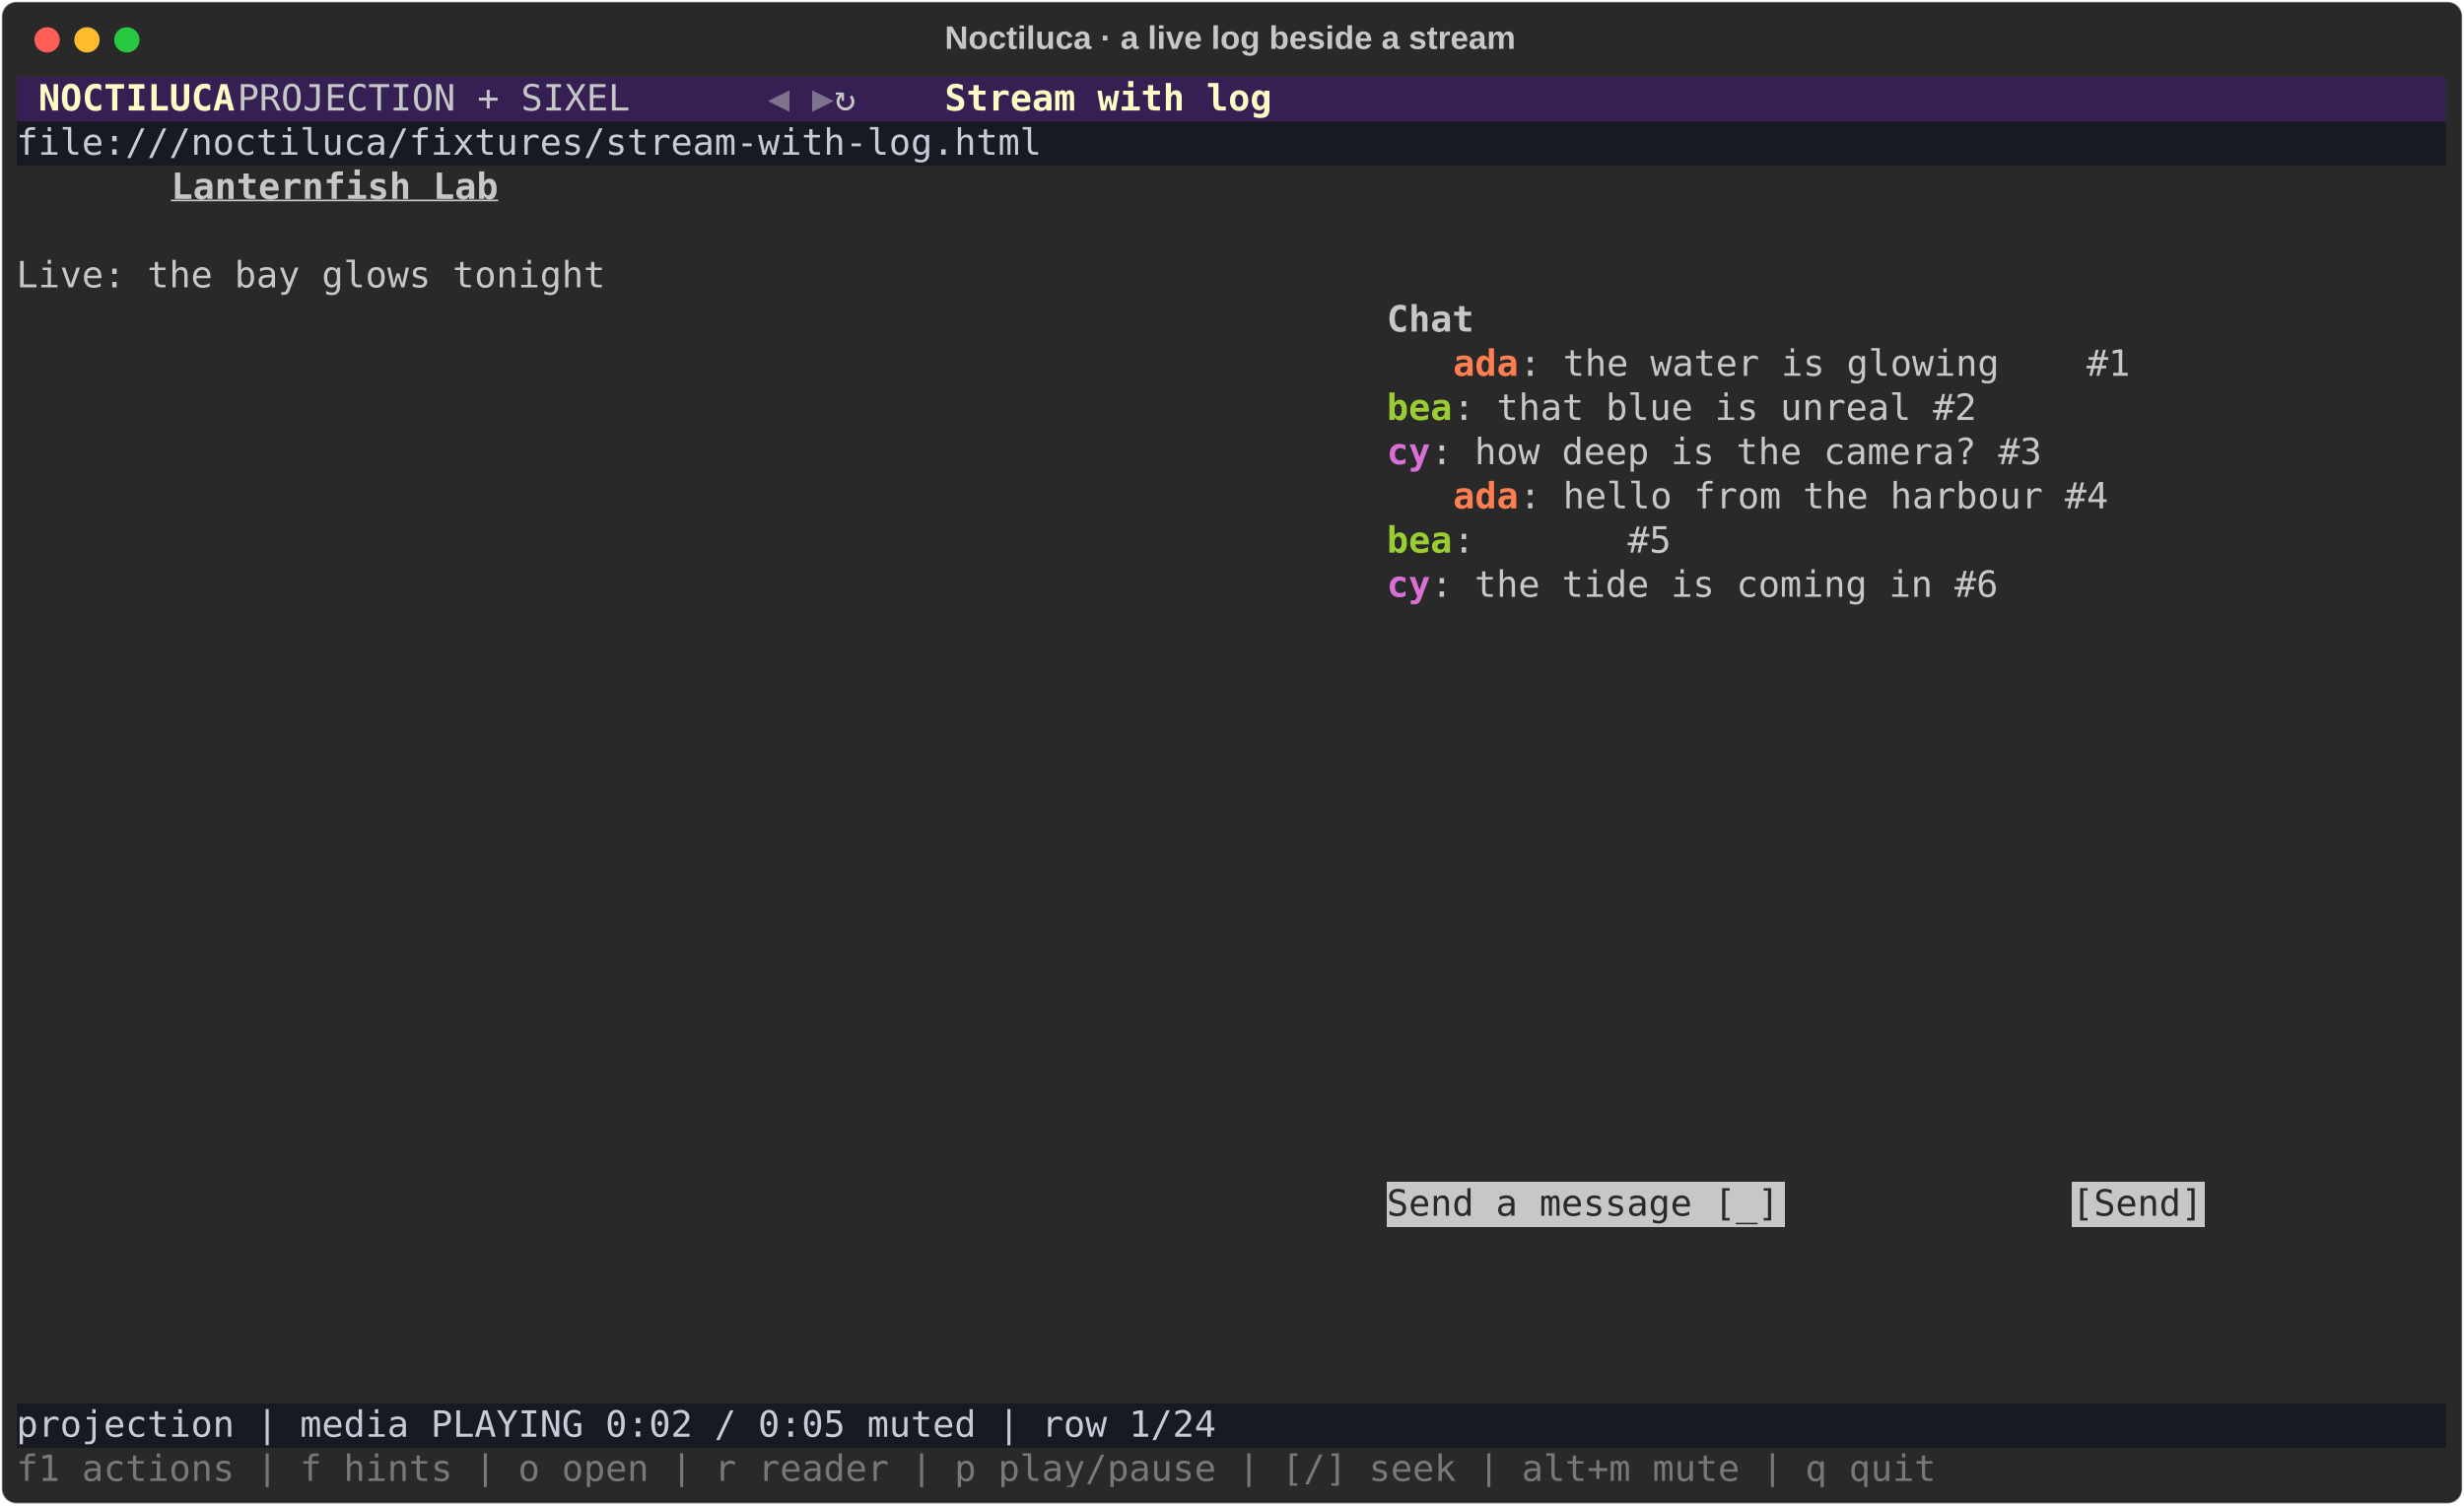
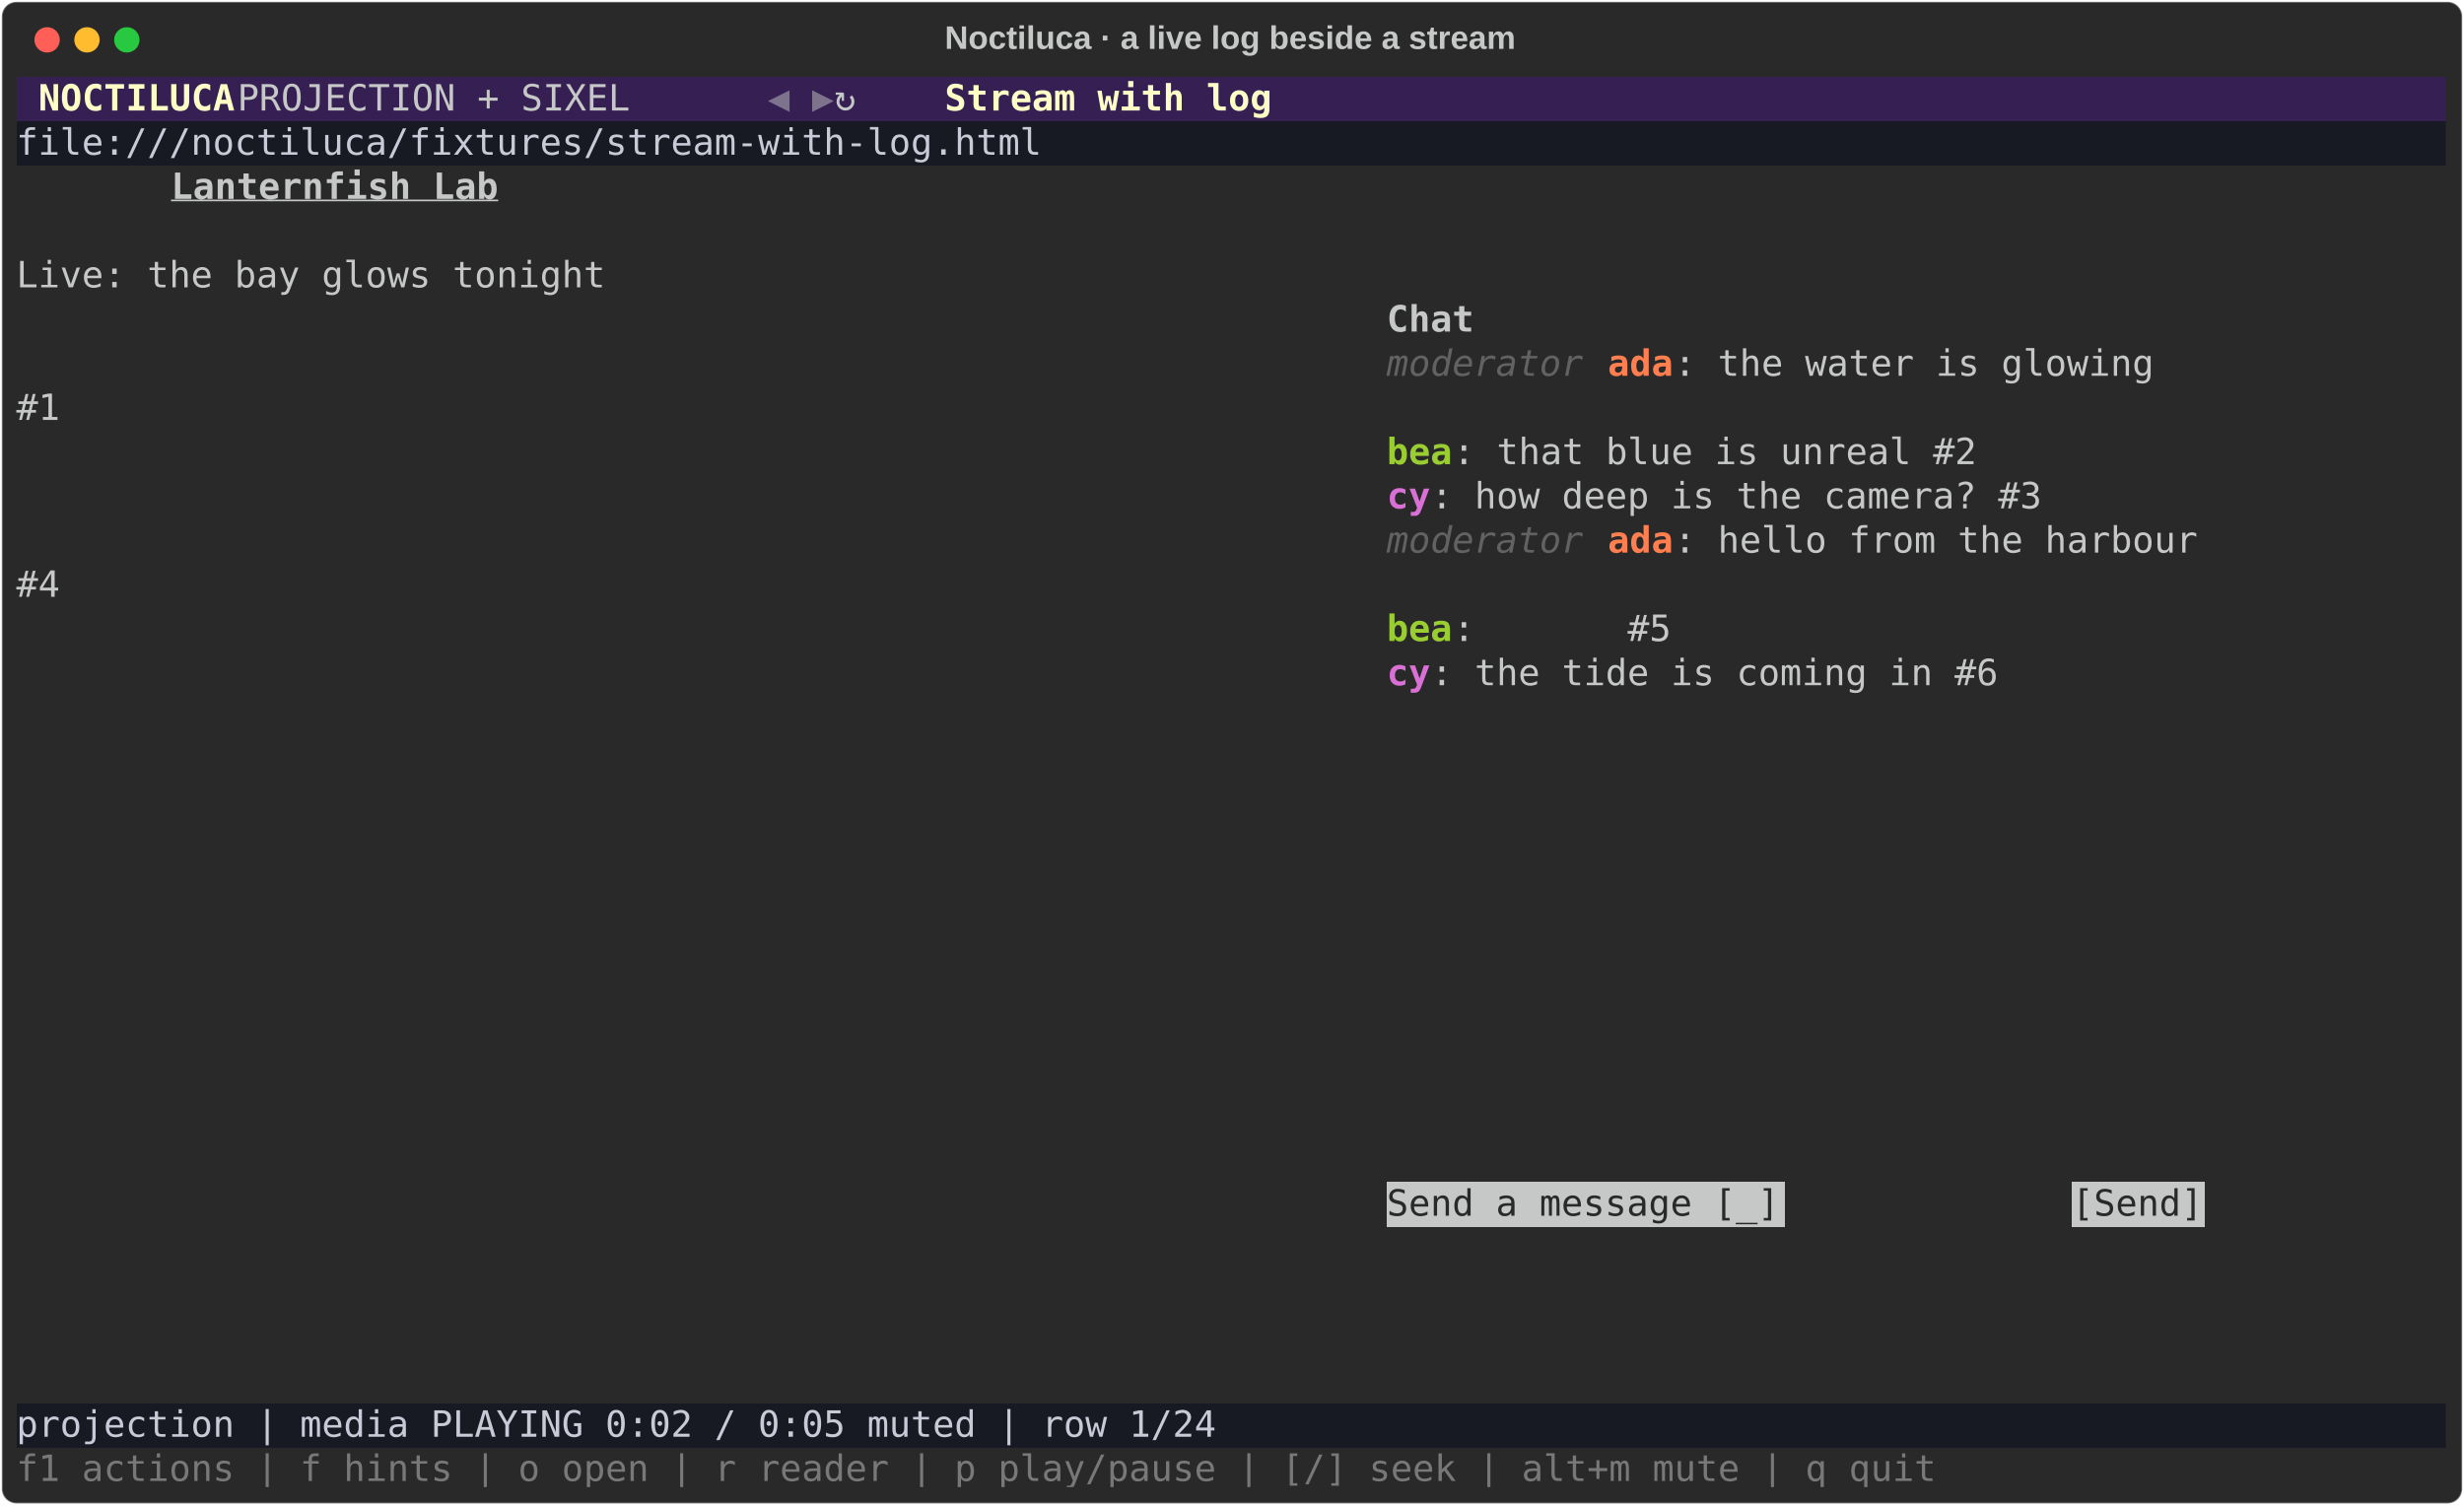
<svg xmlns="http://www.w3.org/2000/svg" class="rich-terminal" viewBox="0 0 1360 830.8">
  <style>

    @font-face {
        font-family: "Fira Code";
        src: local("FiraCode-Regular"),
                url("https://cdnjs.cloudflare.com/ajax/libs/firacode/6.2.0/woff2/FiraCode-Regular.woff2") format("woff2"),
                url("https://cdnjs.cloudflare.com/ajax/libs/firacode/6.2.0/woff/FiraCode-Regular.woff") format("woff");
        font-style: normal;
        font-weight: 400;
    }
    @font-face {
        font-family: "Fira Code";
        src: local("FiraCode-Bold"),
                url("https://cdnjs.cloudflare.com/ajax/libs/firacode/6.2.0/woff2/FiraCode-Bold.woff2") format("woff2"),
                url("https://cdnjs.cloudflare.com/ajax/libs/firacode/6.2.0/woff/FiraCode-Bold.woff") format("woff");
        font-style: bold;
        font-weight: 700;
    }

    .rich-record-matrix {
        font-family: Fira Code, monospace;
        font-size: 20px;
        line-height: 24.4px;
        font-variant-east-asian: full-width;
    }

    .rich-record-title {
        font-size: 18px;
        font-weight: bold;
        font-family: arial;
    }

    .rich-record-r1 { fill: #c5c8c6 }
.rich-record-r2 { fill: #fdfdc5;font-weight: bold }
.rich-record-r3 { fill: #7d738c }
.rich-record-r4 { fill: #c8cbd7 }
.rich-record-r5 { fill: #c5c8c6;font-weight: bold;text-decoration: underline; }
.rich-record-r6 { fill: #c5c8c6;font-weight: bold }
- .rich-record-r7 { fill: #ff7f50;font-weight: bold }
- .rich-record-r8 { fill: #9acd32;font-weight: bold }
- .rich-record-r9 { fill: #da70d6;font-weight: bold }
- .rich-record-r10 { fill: #292929 }
- .rich-record-r11 { fill: #777877 }
+ .rich-record-r7 { fill: #616261;font-style: italic; }
+ .rich-record-r8 { fill: #ff7f50;font-weight: bold }
+ .rich-record-r9 { fill: #9acd32;font-weight: bold }
+ .rich-record-r10 { fill: #da70d6;font-weight: bold }
+ .rich-record-r11 { fill: #292929 }
+ .rich-record-r12 { fill: #777877 }
    </style>
  <defs>
    <clipPath id="rich-record-clip-terminal">
      <rect x="0" y="0" width="1341.0" height="779.8" />
    </clipPath>
    <clipPath id="rich-record-line-0">
      <rect x="0" y="1.5" width="1342" height="24.65" />
    </clipPath>
    <clipPath id="rich-record-line-1">
      <rect x="0" y="25.9" width="1342" height="24.65" />
    </clipPath>
    <clipPath id="rich-record-line-2">
      <rect x="0" y="50.3" width="1342" height="24.65" />
    </clipPath>
    <clipPath id="rich-record-line-3">
      <rect x="0" y="74.7" width="1342" height="24.65" />
    </clipPath>
    <clipPath id="rich-record-line-4">
      <rect x="0" y="99.1" width="1342" height="24.65" />
    </clipPath>
    <clipPath id="rich-record-line-5">
      <rect x="0" y="123.5" width="1342" height="24.65" />
    </clipPath>
    <clipPath id="rich-record-line-6">
      <rect x="0" y="147.9" width="1342" height="24.65" />
    </clipPath>
    <clipPath id="rich-record-line-7">
      <rect x="0" y="172.3" width="1342" height="24.65" />
    </clipPath>
    <clipPath id="rich-record-line-8">
      <rect x="0" y="196.7" width="1342" height="24.65" />
    </clipPath>
    <clipPath id="rich-record-line-9">
      <rect x="0" y="221.1" width="1342" height="24.65" />
    </clipPath>
    <clipPath id="rich-record-line-10">
      <rect x="0" y="245.5" width="1342" height="24.65" />
    </clipPath>
    <clipPath id="rich-record-line-11">
      <rect x="0" y="269.9" width="1342" height="24.65" />
    </clipPath>
    <clipPath id="rich-record-line-12">
      <rect x="0" y="294.3" width="1342" height="24.65" />
    </clipPath>
    <clipPath id="rich-record-line-13">
      <rect x="0" y="318.7" width="1342" height="24.65" />
    </clipPath>
    <clipPath id="rich-record-line-14">
      <rect x="0" y="343.1" width="1342" height="24.65" />
    </clipPath>
    <clipPath id="rich-record-line-15">
      <rect x="0" y="367.5" width="1342" height="24.65" />
    </clipPath>
    <clipPath id="rich-record-line-16">
      <rect x="0" y="391.9" width="1342" height="24.65" />
    </clipPath>
    <clipPath id="rich-record-line-17">
      <rect x="0" y="416.3" width="1342" height="24.65" />
    </clipPath>
    <clipPath id="rich-record-line-18">
      <rect x="0" y="440.7" width="1342" height="24.65" />
    </clipPath>
    <clipPath id="rich-record-line-19">
      <rect x="0" y="465.1" width="1342" height="24.65" />
    </clipPath>
    <clipPath id="rich-record-line-20">
      <rect x="0" y="489.5" width="1342" height="24.65" />
    </clipPath>
    <clipPath id="rich-record-line-21">
      <rect x="0" y="513.9" width="1342" height="24.65" />
    </clipPath>
    <clipPath id="rich-record-line-22">
      <rect x="0" y="538.3" width="1342" height="24.65" />
    </clipPath>
    <clipPath id="rich-record-line-23">
      <rect x="0" y="562.7" width="1342" height="24.65" />
    </clipPath>
    <clipPath id="rich-record-line-24">
      <rect x="0" y="587.1" width="1342" height="24.65" />
    </clipPath>
    <clipPath id="rich-record-line-25">
      <rect x="0" y="611.5" width="1342" height="24.65" />
    </clipPath>
    <clipPath id="rich-record-line-26">
      <rect x="0" y="635.9" width="1342" height="24.65" />
    </clipPath>
    <clipPath id="rich-record-line-27">
      <rect x="0" y="660.3" width="1342" height="24.65" />
    </clipPath>
    <clipPath id="rich-record-line-28">
      <rect x="0" y="684.7" width="1342" height="24.65" />
    </clipPath>
    <clipPath id="rich-record-line-29">
      <rect x="0" y="709.1" width="1342" height="24.65" />
    </clipPath>
    <clipPath id="rich-record-line-30">
      <rect x="0" y="733.5" width="1342" height="24.65" />
    </clipPath>
  </defs>
  <rect fill="#292929" stroke="rgba(255,255,255,0.35)" stroke-width="1" x="1" y="1" width="1358" height="828.8" rx="8" />
  <text class="rich-record-title" fill="#c5c8c6" text-anchor="middle" x="679" y="27">Noctiluca · a live log beside a stream</text>
  <g transform="translate(26,22)">
    <circle cx="0" cy="0" r="7" fill="#ff5f57" />
    <circle cx="22" cy="0" r="7" fill="#febc2e" />
    <circle cx="44" cy="0" r="7" fill="#28c840" />
  </g>
  <g transform="translate(9, 41)" clip-path="url(#rich-record-clip-terminal)">
    <rect fill="#351f53" x="0" y="1.5" width="12.2" height="24.65" shape-rendering="crispEdges" />
    <rect fill="#351f53" x="12.2" y="1.5" width="109.8" height="24.65" shape-rendering="crispEdges" />
    <rect fill="#351f53" x="122" y="1.5" width="292.8" height="24.65" shape-rendering="crispEdges" />
    <rect fill="#351f53" x="414.8" y="1.5" width="12.2" height="24.65" shape-rendering="crispEdges" />
    <rect fill="#351f53" x="427" y="1.5" width="12.2" height="24.65" shape-rendering="crispEdges" />
    <rect fill="#351f53" x="439.2" y="1.5" width="12.2" height="24.65" shape-rendering="crispEdges" />
    <rect fill="#351f53" x="451.4" y="1.5" width="61" height="24.65" shape-rendering="crispEdges" />
    <rect fill="#351f53" x="512.4" y="1.5" width="183" height="24.65" shape-rendering="crispEdges" />
    <rect fill="#351f53" x="695.4" y="1.5" width="646.6" height="24.65" shape-rendering="crispEdges" />
    <rect fill="#181a23" x="0" y="25.9" width="1342" height="24.65" shape-rendering="crispEdges" />
    <rect fill="#c5c8c6" x="756.4" y="611.5" width="219.6" height="24.65" shape-rendering="crispEdges" />
    <rect fill="#c5c8c6" x="1134.6" y="611.5" width="73.2" height="24.65" shape-rendering="crispEdges" />
    <rect fill="#181a23" x="0" y="733.5" width="1342" height="24.65" shape-rendering="crispEdges" />
    <g class="rich-record-matrix">
      <text class="rich-record-r2" x="12.2" y="20" textLength="109.8" clip-path="url(#rich-record-line-0)">NOCTILUCA</text>
      <text class="rich-record-r1" x="122" y="20" textLength="292.8" clip-path="url(#rich-record-line-0)">   PROJECTION + SIXEL   </text>
      <text class="rich-record-r3" x="414.8" y="20" textLength="12.2" clip-path="url(#rich-record-line-0)">◀</text>
      <text class="rich-record-r3" x="439.2" y="20" textLength="12.2" clip-path="url(#rich-record-line-0)">▶</text>
      <text class="rich-record-r1" x="451.4" y="20" textLength="61" clip-path="url(#rich-record-line-0)"> ↻   </text>
      <text class="rich-record-r2" x="512.4" y="20" textLength="183" clip-path="url(#rich-record-line-0)">Stream with log</text>
      <text class="rich-record-r1" x="1342" y="20" textLength="12.2" clip-path="url(#rich-record-line-0)">
</text>
      <text class="rich-record-r4" x="0" y="44.4" textLength="1342" clip-path="url(#rich-record-line-1)"> file:///noctiluca/fixtures/stream-with-log.html                                                              </text>
      <text class="rich-record-r1" x="1342" y="44.4" textLength="12.2" clip-path="url(#rich-record-line-1)">
</text>
      <text class="rich-record-r5" x="85.4" y="68.8" textLength="183" clip-path="url(#rich-record-line-2)">Lanternfish Lab</text>
      <text class="rich-record-r1" x="1342" y="68.8" textLength="12.2" clip-path="url(#rich-record-line-2)">
</text>
      <text class="rich-record-r1" x="1342" y="93.2" textLength="12.2" clip-path="url(#rich-record-line-3)">
</text>
      <text class="rich-record-r1" x="0" y="117.6" textLength="1342" clip-path="url(#rich-record-line-4)">       Live: the bay glows tonight                                                                            </text>
      <text class="rich-record-r1" x="1342" y="117.6" textLength="12.2" clip-path="url(#rich-record-line-4)">
</text>
      <text class="rich-record-r6" x="756.4" y="142" textLength="48.8" clip-path="url(#rich-record-line-5)">Chat</text>
      <text class="rich-record-r1" x="1342" y="142" textLength="12.2" clip-path="url(#rich-record-line-5)">
</text>
-       <text class="rich-record-r7" x="793" y="166.4" textLength="36.6" clip-path="url(#rich-record-line-6)">ada</text>
-       <text class="rich-record-r1" x="829.6" y="166.4" textLength="512.4" clip-path="url(#rich-record-line-6)">: the water is glowing    #1              </text>
+       <text class="rich-record-r7" x="756.4" y="166.4" textLength="109.8" clip-path="url(#rich-record-line-6)">moderator</text>
+       <text class="rich-record-r8" x="878.4" y="166.4" textLength="36.6" clip-path="url(#rich-record-line-6)">ada</text>
+       <text class="rich-record-r1" x="915" y="166.4" textLength="427" clip-path="url(#rich-record-line-6)">: the water is glowing             </text>
      <text class="rich-record-r1" x="1342" y="166.4" textLength="12.2" clip-path="url(#rich-record-line-6)">
</text>
-       <text class="rich-record-r8" x="756.4" y="190.8" textLength="36.6" clip-path="url(#rich-record-line-7)">bea</text>
-       <text class="rich-record-r1" x="793" y="190.8" textLength="549" clip-path="url(#rich-record-line-7)">: that blue is unreal #2                     </text>
+       <text class="rich-record-r1" x="0" y="190.8" textLength="1342" clip-path="url(#rich-record-line-7)">                                                                 #1                                           </text>
      <text class="rich-record-r1" x="1342" y="190.8" textLength="12.2" clip-path="url(#rich-record-line-7)">
</text>
-       <text class="rich-record-r9" x="756.4" y="215.2" textLength="24.4" clip-path="url(#rich-record-line-8)">cy</text>
-       <text class="rich-record-r1" x="780.8" y="215.2" textLength="561.2" clip-path="url(#rich-record-line-8)">: how deep is the camera? #3                  </text>
+       <text class="rich-record-r9" x="756.4" y="215.2" textLength="36.6" clip-path="url(#rich-record-line-8)">bea</text>
+       <text class="rich-record-r1" x="793" y="215.2" textLength="549" clip-path="url(#rich-record-line-8)">: that blue is unreal #2                     </text>
      <text class="rich-record-r1" x="1342" y="215.2" textLength="12.2" clip-path="url(#rich-record-line-8)">
</text>
-       <text class="rich-record-r7" x="793" y="239.6" textLength="36.6" clip-path="url(#rich-record-line-9)">ada</text>
-       <text class="rich-record-r1" x="829.6" y="239.6" textLength="512.4" clip-path="url(#rich-record-line-9)">: hello from the harbour #4               </text>
+       <text class="rich-record-r10" x="756.4" y="239.6" textLength="24.4" clip-path="url(#rich-record-line-9)">cy</text>
+       <text class="rich-record-r1" x="780.8" y="239.6" textLength="561.2" clip-path="url(#rich-record-line-9)">: how deep is the camera? #3                  </text>
      <text class="rich-record-r1" x="1342" y="239.6" textLength="12.2" clip-path="url(#rich-record-line-9)">
</text>
-       <text class="rich-record-r8" x="756.4" y="264" textLength="36.6" clip-path="url(#rich-record-line-10)">bea</text>
-       <text class="rich-record-r1" x="793" y="264" textLength="549" clip-path="url(#rich-record-line-10)">:       #5                                   </text>
+       <text class="rich-record-r7" x="756.4" y="264" textLength="109.8" clip-path="url(#rich-record-line-10)">moderator</text>
+       <text class="rich-record-r8" x="878.4" y="264" textLength="36.6" clip-path="url(#rich-record-line-10)">ada</text>
+       <text class="rich-record-r1" x="915" y="264" textLength="427" clip-path="url(#rich-record-line-10)">: hello from the harbour           </text>
      <text class="rich-record-r1" x="1342" y="264" textLength="12.2" clip-path="url(#rich-record-line-10)">
</text>
-       <text class="rich-record-r9" x="756.4" y="288.4" textLength="24.4" clip-path="url(#rich-record-line-11)">cy</text>
-       <text class="rich-record-r1" x="780.8" y="288.4" textLength="561.2" clip-path="url(#rich-record-line-11)">: the tide is coming in #6                    </text>
+       <text class="rich-record-r1" x="0" y="288.4" textLength="1342" clip-path="url(#rich-record-line-11)">                                                              #4                                              </text>
      <text class="rich-record-r1" x="1342" y="288.4" textLength="12.2" clip-path="url(#rich-record-line-11)">
</text>
+       <text class="rich-record-r9" x="756.4" y="312.8" textLength="36.6" clip-path="url(#rich-record-line-12)">bea</text>
+       <text class="rich-record-r1" x="793" y="312.8" textLength="549" clip-path="url(#rich-record-line-12)">:       #5                                   </text>
      <text class="rich-record-r1" x="1342" y="312.8" textLength="12.2" clip-path="url(#rich-record-line-12)">
</text>
+       <text class="rich-record-r10" x="756.4" y="337.2" textLength="24.4" clip-path="url(#rich-record-line-13)">cy</text>
+       <text class="rich-record-r1" x="780.8" y="337.2" textLength="561.2" clip-path="url(#rich-record-line-13)">: the tide is coming in #6                    </text>
      <text class="rich-record-r1" x="1342" y="337.2" textLength="12.2" clip-path="url(#rich-record-line-13)">
</text>
      <text class="rich-record-r1" x="1342" y="361.6" textLength="12.2" clip-path="url(#rich-record-line-14)">
</text>
      <text class="rich-record-r1" x="1342" y="386" textLength="12.2" clip-path="url(#rich-record-line-15)">
</text>
      <text class="rich-record-r1" x="1342" y="410.4" textLength="12.2" clip-path="url(#rich-record-line-16)">
</text>
      <text class="rich-record-r1" x="1342" y="434.8" textLength="12.2" clip-path="url(#rich-record-line-17)">
</text>
      <text class="rich-record-r1" x="1342" y="459.2" textLength="12.2" clip-path="url(#rich-record-line-18)">
</text>
      <text class="rich-record-r1" x="1342" y="483.6" textLength="12.2" clip-path="url(#rich-record-line-19)">
</text>
      <text class="rich-record-r1" x="1342" y="508" textLength="12.2" clip-path="url(#rich-record-line-20)">
</text>
      <text class="rich-record-r1" x="1342" y="532.4" textLength="12.2" clip-path="url(#rich-record-line-21)">
</text>
      <text class="rich-record-r1" x="1342" y="556.8" textLength="12.2" clip-path="url(#rich-record-line-22)">
</text>
      <text class="rich-record-r1" x="1342" y="581.2" textLength="12.2" clip-path="url(#rich-record-line-23)">
</text>
      <text class="rich-record-r1" x="1342" y="605.6" textLength="12.2" clip-path="url(#rich-record-line-24)">
</text>
-       <text class="rich-record-r10" x="756.4" y="630" textLength="219.6" clip-path="url(#rich-record-line-25)">Send a message [_]</text>
-       <text class="rich-record-r10" x="1134.6" y="630" textLength="73.2" clip-path="url(#rich-record-line-25)">[Send]</text>
+       <text class="rich-record-r11" x="756.4" y="630" textLength="219.6" clip-path="url(#rich-record-line-25)">Send a message [_]</text>
+       <text class="rich-record-r11" x="1134.6" y="630" textLength="73.2" clip-path="url(#rich-record-line-25)">[Send]</text>
      <text class="rich-record-r1" x="1342" y="630" textLength="12.2" clip-path="url(#rich-record-line-25)">
</text>
      <text class="rich-record-r1" x="1342" y="654.4" textLength="12.2" clip-path="url(#rich-record-line-26)">
</text>
      <text class="rich-record-r1" x="1342" y="678.8" textLength="12.2" clip-path="url(#rich-record-line-27)">
</text>
      <text class="rich-record-r1" x="1342" y="703.2" textLength="12.2" clip-path="url(#rich-record-line-28)">
</text>
      <text class="rich-record-r1" x="1342" y="727.6" textLength="12.2" clip-path="url(#rich-record-line-29)">
</text>
      <text class="rich-record-r4" x="0" y="752" textLength="1342" clip-path="url(#rich-record-line-30)"> projection | media PLAYING 0:02 / 0:05 muted | row 1/24                                                      </text>
      <text class="rich-record-r1" x="1342" y="752" textLength="12.2" clip-path="url(#rich-record-line-30)">
</text>
-       <text class="rich-record-r11" x="0" y="776.4" textLength="1342" clip-path="url(#rich-record-line-31)"> f1 actions | f hints | o open | r reader | p play/pause | [/] seek | alt+m mute | q quit                     </text>
+       <text class="rich-record-r12" x="0" y="776.4" textLength="1342" clip-path="url(#rich-record-line-31)"> f1 actions | f hints | o open | r reader | p play/pause | [/] seek | alt+m mute | q quit                     </text>
    </g>
  </g>
</svg>
